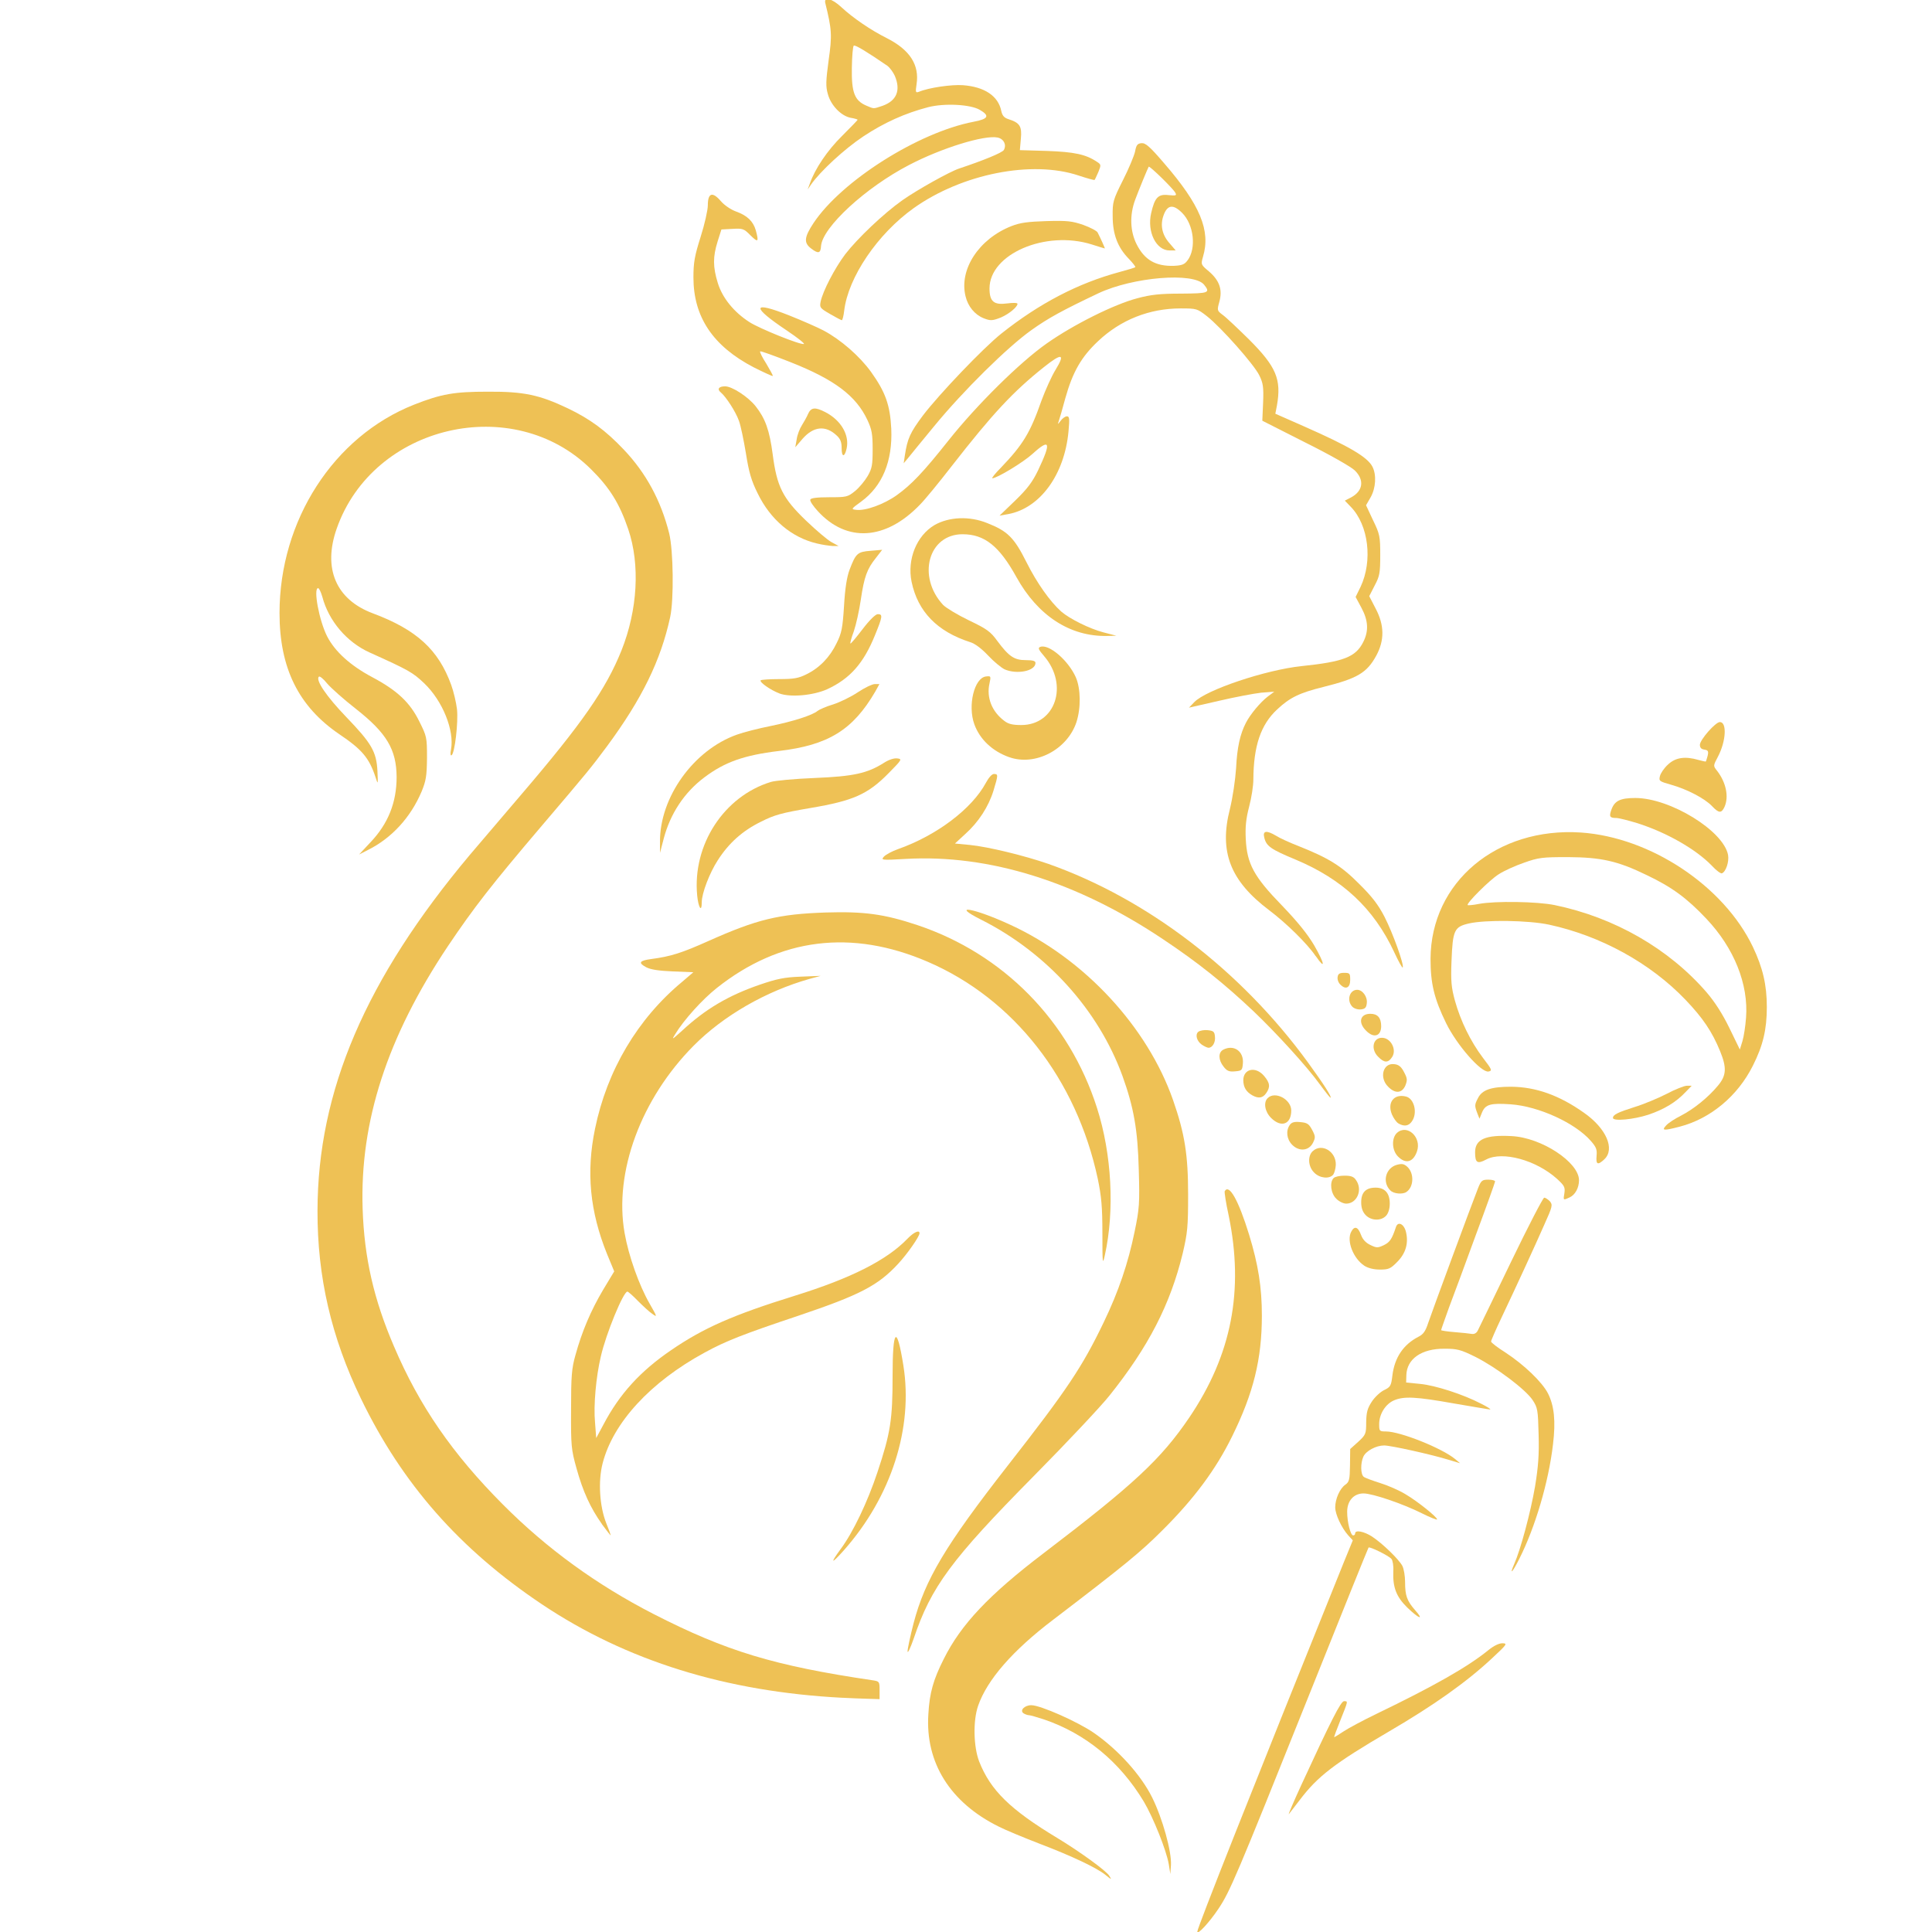
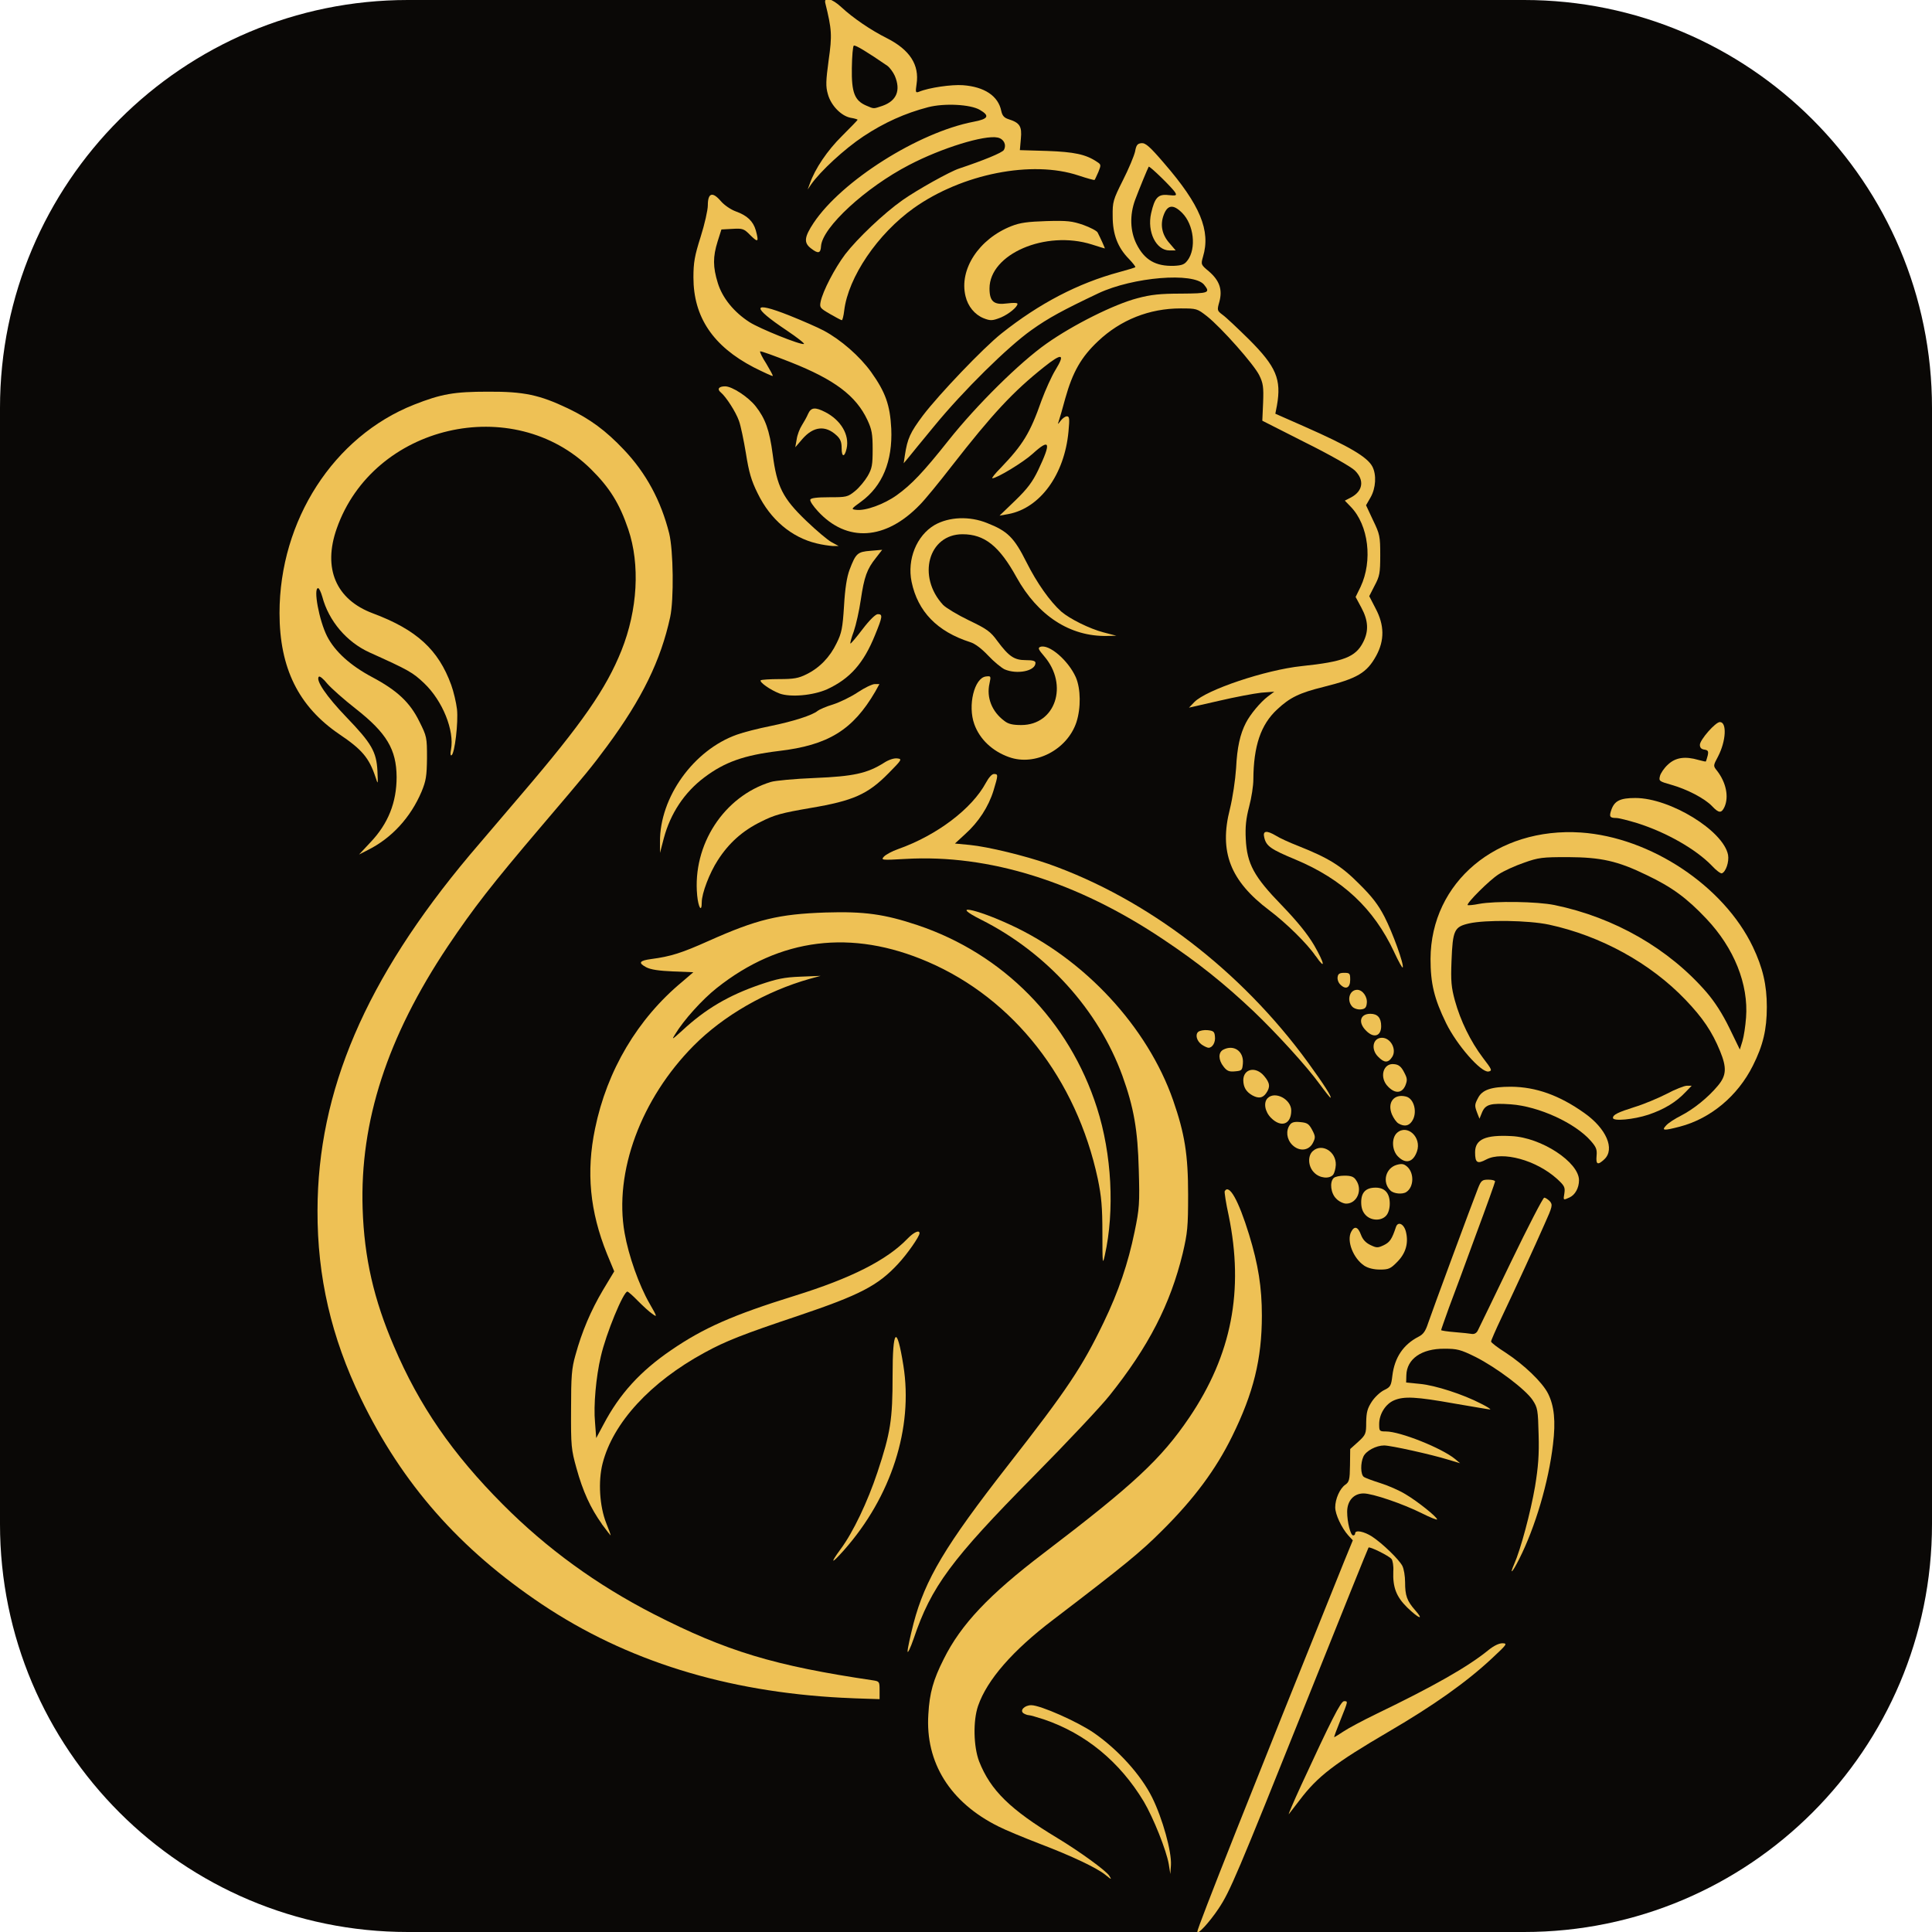
<svg xmlns="http://www.w3.org/2000/svg" version="1.1" viewBox="1 40 1184 1184">
+   <rect x="1" y="40" width="1184" height="1184" fill="#0a0806" rx="250" />
  <g fill="#eec155">
    <path d="M734.77 1223.75 c0 -2.33 33.55 -86.95 90.01 -226.92 l5.27 -12.86 -2.82 -3.06 c-4.04 -4.53 -7.96 -12.86 -7.96 -17.14 0 -5.14 2.82 -11.51 6.12 -13.84 2.45 -1.71 2.82 -3.06 2.94 -11.88 l0.12 -10.04 4.90 -4.41 c4.65 -4.29 4.90 -4.90 4.90 -12 0.12 -6.12 0.73 -8.45 3.43 -12.61 1.84 -2.82 5.27 -6 7.59 -7.10 3.80 -1.84 4.29 -2.57 5.02 -8.82 1.35 -11.14 6.74 -19.10 16.04 -23.88 2.94 -1.47 4.29 -3.43 5.88 -8.33 2.20 -6.61 26.94 -73.48 30.62 -82.78 1.84 -4.65 2.57 -5.14 6.25 -5.14 2.33 0 4.16 0.49 4.16 1.10 0 0.49 -5.27 15.31 -11.76 32.70 -6.37 17.51 -13.84 37.60 -16.53 44.70 -2.57 7.23 -4.78 13.35 -4.78 13.72 0 0.24 3.67 0.86 8.33 1.22 4.53 0.37 9.31 0.86 10.53 1.10 1.59 0.24 2.94 -0.61 3.67 -2.20 0.73 -1.47 9.92 -20.33 20.33 -42 10.41 -21.55 19.59 -39.31 20.33 -39.31 0.73 0 2.20 0.98 3.43 2.20 1.84 2.20 1.71 3.06 -3.43 14.45 -5.76 13.10 -16.29 36 -26.33 57.19 -3.43 7.23 -6.25 13.72 -6.25 14.33 0 0.61 3.92 3.67 8.82 6.74 11.39 7.47 22.53 18.12 26.08 25.10 3.80 7.59 4.78 16.90 3.06 31.11 -2.69 23.15 -10.90 50.94 -20.70 70.29 -4.16 8.33 -6.25 10.41 -3.06 3.06 3.92 -8.82 10.04 -31.72 12.74 -47.39 1.96 -12 2.57 -19.47 2.20 -31.84 -0.37 -15.19 -0.61 -16.53 -3.67 -21.19 -4.29 -6.49 -22.17 -19.96 -35.02 -26.45 -9.18 -4.53 -11.27 -5.02 -18.98 -5.02 -14.08 -0.12 -23.15 6.25 -23.39 16.29 l-0.12 4.41 8.57 0.86 c9.18 0.86 26.33 6.37 37.35 12.12 3.67 1.84 6.25 3.43 5.51 3.55 -0.61 0 -10.53 -1.71 -22.04 -3.67 -23.27 -4.16 -30.62 -4.53 -36.74 -1.96 -5.27 2.20 -9.18 8.45 -9.18 14.57 0 4.29 0.12 4.53 4.16 4.53 8.69 0 34.17 10.16 42.37 16.90 l3.06 2.57 -7.35 -2.20 c-10.29 -3.18 -35.15 -8.69 -39.19 -8.69 -4.90 0 -11.14 3.31 -12.74 6.86 -1.84 4.04 -1.71 10.90 0.24 12.37 0.73 0.61 5.39 2.33 10.04 3.80 4.78 1.47 11.76 4.53 15.55 6.86 7.47 4.41 19.35 13.96 19.35 15.43 0 0.49 -4.29 -1.22 -9.43 -3.80 -11.51 -5.76 -30.13 -12.12 -35.64 -12.12 -6 0 -10.04 4.53 -10.04 11.27 0 6.37 2.08 14.45 3.67 14.45 0.73 0 1.22 -0.49 1.22 -1.22 0 -2.33 5.51 -1.22 10.41 1.96 6.61 4.41 16.29 13.84 18.49 17.88 0.98 1.84 1.71 6.37 1.71 10.04 0 8.20 1.10 11.39 6.12 17.14 5.76 6.49 2.45 5.39 -4.78 -1.59 -6.74 -6.61 -8.94 -12.37 -8.57 -22.17 0.24 -3.31 -0.37 -6.74 -1.10 -7.59 -1.59 -1.96 -13.47 -7.84 -14.08 -6.98 -0.24 0.24 -16.90 41.51 -36.98 91.72 -44.09 110.09 -47.88 118.91 -54.86 129.44 -5.63 8.45 -13.10 16.53 -13.10 14.21z" />
    <path d="M678.43 1188.97 c-5.27 -4.29 -20.82 -11.63 -39.80 -18.86 -10.16 -3.92 -21.68 -8.69 -25.72 -10.78 -29.64 -14.70 -44.94 -39.19 -42.98 -68.82 0.73 -13.10 3.06 -21.19 9.43 -33.80 10.53 -21.19 27.80 -39.43 61.11 -64.78 55.47 -42.25 72.13 -57.80 89.40 -83.27 25.96 -38.45 33.55 -77.76 24.12 -123.69 -1.71 -7.72 -2.69 -14.45 -2.45 -14.94 2.69 -4.78 8.45 5.51 14.94 26.57 5.63 18.37 7.84 32.33 7.84 49.60 0 26.70 -5.14 47.51 -18.25 74.09 -9.92 20.21 -23.27 38.21 -42.74 57.56 -13.35 13.35 -22.90 21.19 -66.86 54.74 -24.86 18.86 -40.53 36.86 -46.05 52.78 -3.18 9.18 -2.82 24.98 0.61 34.04 6.98 17.76 18.98 29.51 48 47.03 13.59 8.20 29.76 19.96 31.72 23.02 1.71 2.69 1.47 2.57 -2.33 -0.49z" />
    <path d="M717.25 1182.36 c-1.47 -8.45 -9.43 -28.41 -15.31 -38.33 -14.70 -24.37 -35.64 -41.64 -61.23 -50.33 -4.16 -1.35 -8.33 -2.57 -9.18 -2.57 -0.73 0 -2.20 -0.49 -3.18 -1.10 -2.69 -1.71 0.49 -5.02 4.65 -5.02 5.63 0 28.53 10.16 38.45 17.02 14.82 10.29 28.78 25.72 35.64 39.55 6.37 12.86 12 33.19 11.51 41.39 l-0.37 5.51 -0.98 -6.12z" />
    <path d="M798.45 1133.99 c18.25 -39.55 24.25 -51.43 26.21 -51.43 2.57 0 2.57 -0.37 -2.20 11.63 -2.33 5.76 -4.04 10.41 -3.80 10.41 0.24 0 2.82 -1.59 5.76 -3.55 2.94 -1.96 11.88 -6.74 19.96 -10.65 35.27 -17.02 56.21 -28.90 68.82 -39.19 3.18 -2.57 6.37 -4.16 8.57 -4.16 3.18 0.12 2.82 0.61 -6.37 9.18 -15.55 14.57 -36 29.02 -63.07 44.82 -33.68 19.72 -43.84 27.55 -54.86 42.13 -3.06 4.04 -6 7.84 -6.61 8.57 -0.61 0.61 2.82 -7.35 7.59 -17.76z" />
    <path d="M517.40 1080.47 c-71.39 -3.67 -132.50 -22.66 -184.30 -57.31 -50.45 -33.80 -85.60 -73.72 -110.95 -126.13 -18.12 -37.60 -26.70 -74.46 -26.57 -115.11 0.12 -73.35 29.51 -141.93 93.32 -217.98 5.14 -6 19.47 -22.90 31.84 -37.35 36.98 -43.23 51.68 -64.41 61.11 -87.93 9.92 -24.86 11.51 -52.66 4.16 -74.33 -5.27 -15.55 -11.27 -25.35 -22.78 -36.74 -47.64 -47.27 -133.60 -27.31 -155.89 36.37 -8.57 24.37 -0.49 43.47 22.17 51.92 26.82 10.04 40.17 22.29 48 43.84 1.47 4.04 3.06 10.78 3.55 14.94 0.86 7.96 -1.35 26.94 -3.31 28.17 -0.73 0.49 -0.86 -0.98 -0.37 -3.43 2.20 -11.76 -5.14 -29.88 -16.41 -40.66 -7.10 -6.74 -9.55 -8.08 -33.43 -18.86 -14.08 -6.37 -25.10 -19.35 -29.02 -34.17 -0.86 -2.94 -1.96 -5.27 -2.57 -5.27 -3.06 0 0.61 19.84 5.51 29.51 4.78 9.31 14.21 17.88 27.55 24.98 15.43 8.20 23.27 15.55 29.02 27.31 4.53 9.06 4.65 9.67 4.65 22.29 -0.12 11.14 -0.61 13.96 -3.31 20.57 -6.74 15.92 -18.37 28.53 -32.82 35.76 l-5.51 2.82 6.86 -7.35 c11.02 -11.51 16.16 -24.61 16.16 -40.17 -0.12 -16.90 -6.12 -26.94 -24.98 -41.76 -7.23 -5.63 -15.06 -12.61 -17.51 -15.43 -2.33 -2.94 -4.65 -4.78 -5.14 -4.29 -2.20 2.08 4.65 12.12 16.78 24.74 15.43 16.04 18.49 21.19 19.10 33.06 0.37 8.57 0.37 8.57 -1.22 3.67 -3.92 -11.76 -8.33 -16.90 -22.17 -26.21 -24.98 -17.02 -36.62 -40.53 -36.62 -74.21 0 -56.82 33.19 -108.26 82.42 -127.73 16.78 -6.61 24.61 -7.96 45.31 -7.96 22.04 -0.12 31.59 1.96 48.86 10.16 13.84 6.61 23.39 13.72 34.41 25.35 13.72 14.45 22.78 31.35 27.80 51.31 2.57 10.53 2.94 40.53 0.61 51.31 -5.76 26.57 -17.27 50.09 -38.58 78.99 -9.80 13.23 -12.12 16.04 -40.17 48.98 -30.74 36.13 -41.51 49.96 -57.56 73.84 -37.11 55.60 -53.88 107.28 -52.17 160.67 0.98 30.25 6.86 55.72 19.23 84.50 15.55 36.49 35.88 65.88 66.74 96.87 27.06 27.19 57.56 49.23 92.09 66.99 44.94 23.02 74.33 31.84 134.83 40.78 3.80 0.61 3.92 0.86 3.92 6 l0 5.51 -7.59 -0.24 c-4.29 -0.12 -11.02 -0.37 -15.06 -0.61z" />
    <path d="M557.20 1051.94 c0 -1.71 1.71 -9.43 3.67 -17.14 7.10 -26.94 19.47 -47.64 57.80 -96.74 36.49 -46.66 45.56 -60.37 58.66 -87.56 9.18 -18.98 15.06 -36.49 18.98 -55.60 2.94 -14.21 3.18 -17.27 2.57 -38.09 -0.61 -24.37 -3.06 -38.21 -10.04 -57.56 -14.70 -40.29 -46.41 -75.44 -86.58 -95.64 -19.47 -9.80 -4.16 -7.10 18 3.18 45.31 20.82 84.01 62.58 99.68 107.52 7.10 20.45 9.18 33.31 9.18 57.80 0 19.84 -0.37 23.39 -3.31 36 -7.59 31.23 -20.94 57.19 -44.82 87.07 -5.02 6.37 -26.08 28.78 -46.66 49.60 -50.45 51.07 -62.70 67.72 -73.35 99.32 -2.08 6 -3.80 9.55 -3.80 7.84z" />
    <path d="M516.17 989.36 c7.72 -10.41 16.53 -29.02 22.53 -47.03 8.08 -24.25 9.31 -32.33 9.31 -59.15 0 -29.15 2.57 -31.72 6.61 -6.37 6.12 38.21 -7.35 80.33 -36.37 113.15 -7.84 8.82 -8.82 8.57 -2.08 -0.61z" />
    <path d="M369.83 973.93 c-6.98 -9.80 -11.63 -19.96 -15.55 -34.17 -3.18 -11.39 -3.43 -13.59 -3.31 -36 0 -20.45 0.37 -25.23 2.69 -33.31 3.92 -14.33 9.43 -27.31 16.90 -39.92 l6.86 -11.39 -4.41 -10.65 c-10.53 -26.08 -12.86 -50.21 -7.35 -76.78 7.35 -35.76 26.08 -67.35 53.39 -90.01 l6.86 -5.88 -12.37 -0.49 c-8.69 -0.37 -13.72 -1.10 -16.53 -2.57 -5.02 -2.69 -4.29 -4.04 3.06 -5.02 12 -1.59 18.61 -3.67 35.27 -11.14 29.64 -13.23 42.86 -16.41 71.64 -17.39 23.63 -0.73 36 0.98 56.21 7.72 52.66 17.63 93.07 58.66 110.09 112.05 9.06 28.29 10.90 62.94 4.78 90.38 -1.35 6.12 -1.47 5.02 -1.47 -13.47 0 -16.29 -0.61 -22.66 -2.82 -33.43 -13.10 -61.23 -51.56 -110.34 -104.09 -132.99 -46.78 -20.21 -90.74 -14.70 -129.44 16.04 -8.82 6.98 -20.21 19.59 -25.47 28.29 -2.33 3.67 -1.96 3.43 4.16 -2.08 14.33 -13.35 28.53 -21.68 47.76 -28.29 10.41 -3.55 14.94 -4.53 24.98 -4.90 l12.25 -0.49 -6.74 1.84 c-26.82 7.59 -52.78 22.53 -71.03 40.90 -32.33 32.57 -48.98 77.52 -42.37 114.87 2.45 13.96 8.82 31.96 15.31 43.23 4.78 8.33 4.78 8.57 1.59 6.25 -1.84 -1.22 -5.76 -4.90 -8.82 -7.96 -2.94 -3.06 -5.88 -5.63 -6.37 -5.63 -2.45 0 -13.10 25.72 -16.29 39.80 -2.94 12.37 -4.53 30.13 -3.55 40.29 l0.73 9.67 4.53 -8.45 c9.80 -18.61 22.53 -32.57 41.39 -45.43 19.84 -13.59 37.84 -21.55 75.68 -33.31 34.66 -10.78 56.45 -21.80 69.19 -35.02 3.92 -4.04 7.35 -5.51 7.35 -3.31 0 1.96 -7.59 12.86 -13.23 18.86 -12.25 13.23 -23.39 18.98 -60.74 31.59 -34.41 11.51 -44.94 15.68 -57.68 22.66 -33.19 18 -56.21 42.98 -62.58 67.97 -2.82 11.02 -1.84 26.21 2.20 36.49 1.71 4.16 2.94 7.59 2.69 7.59 -0.12 0 -2.57 -3.18 -5.39 -6.98z" />
    <path d="M837.14 815.71 c-6.86 -4.53 -11.02 -15.31 -8.08 -20.82 1.96 -3.80 4.16 -3.18 6 1.84 1.10 2.94 2.94 4.90 5.76 6.25 3.80 1.84 4.53 1.84 8.20 0.12 3.80 -1.84 5.02 -3.80 7.47 -11.14 1.22 -3.67 4.90 -1.96 6.12 2.94 1.71 6.98 -0.12 13.23 -5.39 18.49 -4.04 4.16 -5.27 4.65 -10.53 4.65 -3.80 0 -7.23 -0.86 -9.55 -2.33z" />
    <path d="M837.88 784.61 c-1.84 -1.96 -2.69 -4.41 -2.69 -7.84 0 -6 2.82 -8.94 8.82 -8.94 5.63 0 8.69 3.31 8.69 9.80 0 3.06 -0.86 5.88 -2.20 7.35 -3.06 3.43 -9.31 3.18 -12.61 -0.37z" />
    <path d="M819.88 774.57 c-3.31 -3.18 -4.16 -10.04 -1.59 -12.61 0.86 -0.86 3.80 -1.47 6.61 -1.47 4.04 0 5.76 0.61 7.10 2.69 4.29 6 0.61 14.45 -6 14.45 -1.71 0 -4.53 -1.35 -6.12 -3.06z" />
    <path d="M959.73 771.14 c0.49 -3.55 0 -4.53 -4.53 -8.69 -12.74 -11.51 -33.43 -17.14 -43.35 -11.88 -5.51 2.94 -6.86 2.08 -6.86 -4.41 0 -7.96 6.37 -10.78 22.29 -9.92 18.37 0.86 41.39 16.04 41.39 27.06 0 4.65 -2.33 8.94 -5.76 10.53 -4.04 1.84 -3.92 1.84 -3.18 -2.69z" />
    <path d="M853.06 769.54 c-5.14 -5.02 -2.94 -13.72 3.92 -15.68 3.18 -0.86 4.41 -0.61 6.37 1.10 4.41 3.92 4.16 12.49 -0.49 15.55 -2.33 1.59 -7.84 1.10 -9.80 -0.98z" />
    <path d="M806.41 758.65 c-3.80 -3.67 -4.16 -10.29 -0.86 -13.23 5.51 -5.02 14.33 0.24 14.08 8.45 -0.12 2.33 -0.86 5.02 -1.59 6 -2.33 2.82 -8.33 2.20 -11.63 -1.22z" />
    <path d="M979.44 748.36 c0.37 -3.92 -0.24 -5.39 -3.43 -9.06 -9.67 -11.14 -32.08 -21.31 -49.11 -22.53 -12.37 -0.86 -15.55 0 -17.63 4.90 l-1.59 3.92 -1.35 -3.43 c-1.71 -4.53 -1.71 -5.14 0.49 -9.31 2.57 -5.02 8.08 -6.86 20.21 -6.86 15.31 0.12 29.64 5.27 44.82 16.04 13.59 9.55 18.98 22.17 12.37 28.41 -4.04 3.80 -5.27 3.31 -4.78 -2.08z" />
    <path d="M857.84 748.85 c-3.92 -3.80 -4.16 -11.39 -0.73 -14.57 6.25 -5.63 15.31 2.69 12.25 11.39 -2.33 6.61 -6.86 7.84 -11.51 3.18z" />
    <path d="M792.93 741.62 c-3.43 -3.43 -4.04 -8.69 -1.47 -12.25 1.10 -1.59 2.82 -2.08 6.37 -1.71 4.16 0.37 5.27 0.98 7.23 4.65 2.08 3.92 2.20 4.78 0.61 7.96 -2.45 5.02 -8.45 5.63 -12.74 1.35z" />
    <path d="M1022.06 729.74 c1.22 -1.47 5.39 -4.16 9.06 -6 7.84 -4.04 16.65 -11.14 22.66 -18.37 5.27 -6.25 5.51 -11.02 1.35 -21.19 -4.90 -12 -10.65 -20.45 -21.19 -31.47 -21.55 -22.53 -51.92 -39.19 -83.64 -46.05 -12.61 -2.69 -38.94 -3.06 -49.11 -0.73 -8.94 2.08 -9.92 4.04 -10.65 23.02 -0.49 12.37 -0.12 16.16 2.08 24.25 3.43 12.37 9.55 24.98 17.14 35.02 5.63 7.35 5.88 7.96 3.43 8.45 -4.53 0.73 -19.35 -16.16 -25.96 -29.64 -7.35 -15.06 -9.55 -24.37 -9.55 -39.43 0.24 -47.03 40.66 -80.82 92.21 -77.40 42.62 2.94 87.44 32.70 105.32 70.05 6.12 12.86 8.57 23.39 8.57 36.86 0 13.84 -2.33 23.63 -8.57 36 -9.31 18.61 -25.96 32.45 -44.82 37.35 -9.92 2.57 -11.27 2.45 -8.33 -0.73z m48.98 -66.01 c1.59 -20.57 -7.35 -42.74 -24.25 -60.62 -12 -12.74 -21.19 -19.47 -36.62 -26.82 -17.88 -8.69 -27.92 -10.90 -48.25 -11.02 -15.68 0 -18 0.24 -26.94 3.43 -5.39 1.84 -12.37 5.02 -15.55 7.10 -5.51 3.43 -19.96 17.88 -18.98 18.86 0.24 0.24 3.43 0 6.98 -0.73 9.92 -1.84 35.51 -1.47 46.29 0.73 36.74 7.59 69.93 26.70 93.07 53.39 5.14 6 9.80 13.23 14.08 22.04 l6.37 13.10 1.59 -5.14 c0.86 -2.82 1.84 -9.31 2.20 -14.33z" />
    <path d="M858.08 728.52 c-1.35 -0.73 -3.06 -3.31 -4.04 -5.51 -3.06 -7.35 1.22 -12.86 8.57 -11.02 5.14 1.22 7.23 10.16 3.67 15.19 -1.96 2.94 -4.78 3.31 -8.20 1.35z" />
    <path d="M779.95 725.09 c-3.80 -3.80 -4.78 -9.43 -2.08 -12.12 4.53 -4.53 14.45 0.73 14.45 7.59 0 8.45 -6.12 10.78 -12.37 4.53z" />
    <path d="M989.48 725.09 c0 -1.96 3.06 -3.43 13.10 -6.61 5.63 -1.71 14.45 -5.39 19.72 -8.08 5.27 -2.82 10.90 -5.02 12.49 -5.02 l2.94 0 -3.67 3.80 c-5.88 6.25 -13.10 10.65 -22.90 13.96 -8.94 2.94 -21.68 4.16 -21.68 1.96z" />
    <path d="M768.44 711.25 c-3.80 -2.20 -5.39 -4.90 -5.51 -9.18 0 -7.10 7.59 -8.82 12.74 -2.69 3.67 4.29 3.92 6.86 1.22 10.65 -2.08 2.94 -4.65 3.31 -8.45 1.22z" />
    <path d="M809.83 704.52 c-7.84 -10.90 -26.57 -31.35 -40.41 -44.58 -18.12 -17.14 -34.17 -30 -55.47 -44.21 -52.78 -35.39 -106.91 -52.29 -157.97 -49.35 -14.94 0.86 -15.19 0.73 -13.23 -1.47 1.22 -1.22 5.02 -3.31 8.57 -4.53 23.88 -8.45 45.31 -24.74 53.88 -40.66 1.71 -3.18 3.67 -5.39 4.90 -5.39 2.69 0 2.69 0.49 -0.24 10.16 -3.06 9.92 -9.18 19.35 -17.39 26.70 l-6.25 5.76 9.06 0.86 c11.27 1.10 33.80 6.61 48.25 11.63 60.62 21.43 118.05 65.39 159.08 121.73 9.80 13.47 14.94 21.55 13.72 21.55 -0.24 0 -3.18 -3.67 -6.49 -8.20z" />
    <path d="M851.72 705.99 c-5.63 -5.51 -3.18 -14.70 3.67 -13.84 2.69 0.24 4.29 1.47 6 4.78 2.08 3.92 2.20 4.90 0.86 8.33 -2.08 4.78 -6.25 5.14 -10.53 0.73z" />
    <path d="M750.81 693.62 c-3.18 -4.04 -3.31 -8.57 -0.24 -10.29 6.49 -3.43 12.74 0.86 12.12 8.33 -0.37 4.29 -0.61 4.53 -4.78 4.90 -3.67 0.37 -5.02 -0.24 -7.10 -2.94z" />
    <path d="M845.59 687.62 c-4.65 -4.53 -3.31 -11.63 2.33 -11.63 5.39 0 9.18 7.23 6.25 11.76 -2.45 3.80 -4.90 3.67 -8.57 -0.12z" />
    <path d="M737.58 680.27 c-3.18 -2.20 -4.29 -6.25 -2.20 -7.96 0.98 -0.73 3.55 -1.22 5.76 -0.98 3.43 0.37 4.16 0.86 4.41 3.80 0.49 3.55 -1.47 6.98 -3.92 6.98 -0.73 0 -2.57 -0.86 -4.04 -1.84z" />
    <path d="M838.25 671.70 c-5.14 -5.02 -3.80 -10.41 2.57 -10.41 4.41 0 6.61 2.45 6.61 7.59 0 6.12 -4.53 7.59 -9.18 2.82z" />
    <path d="M829.80 657 c-3.67 -3.80 -1.84 -10.41 2.94 -10.41 3.31 0 6.37 4.29 5.88 8.20 -0.24 2.69 -1.10 3.55 -3.55 3.80 -1.84 0.24 -4.16 -0.49 -5.27 -1.59z" />
    <path d="M822.45 643.41 c-1.22 -1.10 -1.96 -3.18 -1.71 -4.65 0.24 -1.96 1.22 -2.57 4.04 -2.57 3.43 0 3.67 0.37 3.67 4.29 0 4.90 -2.69 6.25 -6 2.94z" />
    <path d="M855.39 623.45 c-12.49 -26.70 -31.59 -44.58 -60.50 -56.70 -15.06 -6.25 -17.88 -8.20 -19.10 -13.47 -1.10 -4.29 1.47 -4.53 7.23 -1.10 2.08 1.35 8.20 4.16 13.59 6.25 18.49 7.35 26.33 12.12 37.35 23.27 7.96 7.84 11.76 12.86 15.55 20.21 5.02 9.80 12 29.15 11.14 30.98 -0.24 0.61 -2.57 -3.67 -5.27 -9.43z" />
    <path d="M807.26 625.90 c-5.02 -7.47 -18 -20.21 -28.41 -28.04 -23.88 -18 -30.86 -35.76 -24.12 -62.09 1.71 -6.98 3.31 -17.76 3.80 -25.10 0.61 -12.61 2.45 -20.82 6 -27.68 2.69 -5.27 8.94 -12.74 13.47 -16.16 l3.92 -2.94 -7.96 0.61 c-4.41 0.49 -16.16 2.69 -26.08 5.02 l-18.25 4.16 3.31 -3.43 c7.23 -7.47 43.60 -19.72 65.76 -22.04 25.72 -2.69 33.06 -5.51 37.72 -14.70 3.43 -6.74 3.18 -13.10 -1.10 -21.06 l-3.55 -6.61 3.06 -6.25 c7.47 -15.92 4.90 -37.72 -6 -48.98 l-3.67 -3.80 3.80 -1.96 c7.35 -3.92 8.33 -10.65 2.33 -16.53 -2.20 -2.20 -15.80 -9.92 -30.37 -17.14 l-26.33 -13.35 0.49 -11.14 c0.37 -9.55 0 -11.88 -2.33 -16.65 -3.18 -6.61 -23.27 -29.27 -32.08 -36.25 -6 -4.65 -6.25 -4.78 -16.16 -4.78 -19.10 0 -36.74 6.98 -50.58 20.08 -10.29 9.67 -15.55 18.86 -20.08 35.02 -1.71 6.37 -3.55 12.74 -4.04 14.08 -0.73 2.08 -0.61 2.08 1.22 -0.37 1.10 -1.47 2.82 -2.69 3.80 -2.69 1.59 0 1.71 1.47 0.98 9.31 -2.45 26.45 -17.39 46.90 -36.74 50.58 l-5.51 0.98 9.67 -9.31 c7.47 -7.23 10.53 -11.39 13.96 -18.49 8.20 -17.27 7.35 -19.84 -3.43 -10.04 -5.63 5.14 -21.80 14.94 -24.61 14.94 -0.61 0 1.71 -2.94 5.14 -6.37 13.59 -14.21 18 -21.31 24.98 -41.27 2.33 -6.25 6.12 -14.82 8.69 -18.98 6 -9.80 3.80 -10.29 -7.10 -1.59 -19.10 15.19 -31.59 28.66 -56.70 60.86 -7.59 9.80 -16.29 20.45 -19.47 23.63 -20.94 21.68 -44.70 23.27 -62.46 3.92 -2.82 -3.06 -5.02 -6.25 -4.65 -7.10 0.24 -0.98 4.04 -1.47 11.51 -1.47 10.65 0 11.39 -0.12 15.92 -3.80 2.57 -2.08 6 -6.25 7.72 -9.18 2.69 -4.65 3.06 -6.86 3.06 -16.41 0 -9.31 -0.49 -12.12 -3.18 -17.88 -6.98 -14.94 -20.21 -24.86 -47.15 -35.51 -9.92 -3.92 -18.37 -6.98 -18.61 -6.61 -0.37 0.37 1.35 3.80 3.80 7.59 2.33 3.92 4.16 7.23 3.92 7.47 -0.24 0.24 -5.51 -2.20 -11.63 -5.27 -24.98 -12.98 -36.98 -30.86 -36.98 -55.11 0 -9.18 0.73 -13.23 4.41 -24.86 2.45 -7.72 4.41 -16.41 4.41 -19.35 0 -7.59 2.82 -8.57 7.96 -2.57 2.20 2.57 6.25 5.27 9.31 6.37 6.86 2.45 10.53 6 12.12 11.51 1.96 7.23 1.47 7.72 -3.18 3.18 -4.04 -4.16 -4.78 -4.41 -11.14 -4.04 l-6.74 0.37 -2.33 7.35 c-2.94 9.43 -2.94 15.55 0.12 25.47 2.82 9.18 9.92 17.88 19.47 24 6.12 3.92 31.23 14.08 33.31 13.35 0.61 -0.24 -4.04 -3.92 -10.41 -8.20 -22.17 -14.82 -21.55 -18.37 1.35 -9.31 7.96 3.18 17.51 7.35 21.19 9.31 10.53 5.63 22.04 15.68 29.02 25.35 8.82 12.37 11.63 20.21 12.37 34.78 0.86 19.84 -5.39 35.15 -18.49 44.70 -6.25 4.53 -6.25 4.65 -2.94 5.02 5.63 0.73 17.02 -3.43 24.74 -8.94 9.06 -6.49 16.29 -14.08 31.84 -33.68 17.14 -21.55 43.47 -47.64 60.01 -59.27 16.29 -11.51 41.51 -24.12 55.72 -27.80 8.20 -2.20 13.96 -2.82 26.70 -2.82 17.14 -0.12 18.12 -0.49 14.08 -5.51 -6.49 -7.72 -43.47 -4.65 -64.66 5.27 -21.92 10.41 -30.74 15.19 -41.02 22.53 -14.57 10.29 -42 37.35 -59.76 59.03 -7.47 9.06 -14.70 17.88 -16.04 19.59 l-2.57 3.06 0.73 -4.90 c1.59 -10.29 3.18 -13.84 11.14 -24.49 9.92 -12.98 36.86 -41.27 48.13 -50.21 23.15 -18.37 46.78 -30.74 72.25 -37.60 5.02 -1.35 9.43 -2.69 9.67 -2.94 0.37 -0.24 -1.47 -2.57 -3.92 -5.14 -6.86 -6.98 -9.92 -15.06 -9.92 -26.08 -0.12 -8.82 0.24 -10.04 6.25 -22.04 3.55 -6.98 6.86 -14.94 7.47 -17.63 0.73 -4.04 1.47 -4.90 3.92 -5.14 2.45 -0.24 5.14 2.08 13.84 12.25 22.17 25.59 28.66 41.39 23.88 57.31 -1.35 4.78 -1.35 4.90 3.67 9.06 6.49 5.63 8.33 11.14 6.37 18.49 -1.47 5.27 -1.47 5.51 1.96 8.08 1.96 1.35 9.18 8.20 16.16 15.06 16.78 16.78 19.96 24.49 17.14 40.53 l-0.98 5.02 17.51 7.72 c28.04 12.37 38.94 18.86 42 24.74 2.57 5.02 2.08 13.10 -1.10 18.74 l-2.82 4.90 4.29 9.18 c4.16 8.57 4.41 9.92 4.41 21.43 0 11.02 -0.37 12.86 -3.43 18.61 l-3.31 6.49 3.92 7.59 c5.39 10.16 5.51 19.47 0.37 28.90 -5.76 10.53 -11.63 13.96 -32.21 19.10 -14.82 3.67 -20.70 6.49 -28.53 13.84 -10.04 9.31 -14.45 22.41 -14.57 42.98 0 3.67 -1.10 11.02 -2.57 16.53 -1.96 7.47 -2.45 12.61 -2.08 19.84 0.73 15.31 5.02 23.15 22.17 40.78 9.43 9.80 15.68 17.51 19.72 24.37 6.49 11.27 7.23 15.68 0.98 6.61z m-78.50 -426.29 c5.51 -7.35 3.92 -21.92 -3.31 -29.15 -5.39 -5.39 -8.94 -5.02 -11.27 1.22 -2.33 6.12 -1.10 12.25 3.67 17.51 l3.67 4.29 -3.80 0 c-8.20 0 -13.84 -11.39 -11.27 -22.78 2.20 -9.67 4.29 -11.88 10.65 -11.14 4.65 0.49 5.14 0.24 4.16 -1.47 -1.35 -2.57 -15.80 -16.65 -16.29 -15.92 -0.61 0.98 -6 14.08 -8.33 20.33 -3.43 9.31 -3.06 19.23 0.86 27.06 4.90 9.80 11.76 13.72 23.02 13.35 4.78 -0.24 6.49 -0.86 8.20 -3.31z" />
    <path d="M428.25 588.67 c-2.94 -30.98 16.41 -60.62 45.07 -69.44 2.69 -0.86 14.82 -1.96 26.94 -2.45 23.76 -0.98 32.21 -2.82 42.49 -9.31 2.82 -1.84 6.12 -2.94 8.08 -2.69 3.18 0.37 2.94 0.73 -5.27 9.06 -12.74 12.98 -21.68 16.90 -47.76 21.31 -17.76 3.06 -22.04 4.16 -30.49 8.45 -11.27 5.51 -19.72 13.10 -26.45 23.63 -5.02 7.72 -9.80 20.21 -9.80 25.72 0 6.61 -2.08 3.31 -2.82 -4.29z" />
    <path d="M1050.10 570.55 c-9.80 -10.16 -27.92 -20.45 -45.68 -26.08 -5.63 -1.71 -11.39 -3.18 -12.98 -3.18 -3.92 0 -4.41 -0.86 -2.94 -5.02 1.96 -5.51 5.39 -7.23 14.70 -7.23 21.31 0 54.01 20.08 56.82 34.90 0.73 4.16 -1.35 10.41 -3.80 11.27 -0.73 0.24 -3.55 -1.84 -6.12 -4.65z" />
    <path d="M405.47 555.97 c-0.24 -27.31 20.57 -56.33 47.15 -65.76 4.04 -1.47 13.23 -3.80 20.57 -5.27 13.84 -2.82 25.72 -6.61 28.90 -9.31 1.10 -0.86 5.27 -2.69 9.43 -3.92 4.16 -1.35 11.02 -4.65 15.19 -7.47 4.04 -2.69 8.82 -5.02 10.41 -5.02 l2.82 0 -2.57 4.65 c-13.72 23.51 -28.78 32.82 -59.15 36.37 -21.19 2.57 -33.06 6.74 -45.56 16.16 -12.25 9.18 -20.82 22.17 -24.86 37.35 l-2.33 8.94 0 -6.74z" />
    <path d="M1050.22 534.05 c-4.53 -4.78 -15.43 -10.41 -24.98 -13.10 -7.35 -2.08 -7.72 -2.33 -6.98 -5.27 0.37 -1.71 2.57 -5.02 4.90 -7.10 4.65 -4.41 10.53 -5.27 18.86 -2.82 2.33 0.61 4.29 1.10 4.41 0.86 0.12 -0.12 0.61 -1.71 1.10 -3.55 0.61 -2.69 0.24 -3.31 -1.96 -3.67 -1.96 -0.24 -2.82 -1.22 -2.82 -2.94 0 -3.06 9.55 -13.96 12.25 -13.96 4.41 0 3.80 11.63 -1.10 21.06 -3.06 5.76 -3.06 5.76 -0.61 8.82 5.51 7.10 7.35 15.92 4.53 22.17 -1.84 3.92 -3.43 3.92 -7.59 -0.49z" />
    <path d="M619.53 504.05 c-10.41 -3.67 -18.12 -11.02 -21.43 -20.21 -4.16 -11.51 0 -28.41 7.10 -29.27 3.06 -0.37 3.18 -0.24 2.20 4.29 -1.96 8.57 1.47 17.27 9.06 22.90 2.45 1.96 5.14 2.57 10.41 2.57 20.94 0 29.15 -24.49 14.08 -42.13 -3.55 -4.16 -4.04 -5.14 -2.45 -5.76 5.27 -1.96 17.14 8.20 21.80 18.61 3.06 7.10 3.18 18.86 0.37 27.55 -5.63 16.90 -25.35 27.06 -41.15 21.43z" />
    <path d="M478.70 464.98 c-5.51 -2.08 -12.49 -6.98 -11.51 -8.08 0.49 -0.37 5.63 -0.73 11.39 -0.73 8.82 0 11.76 -0.49 16.65 -2.94 7.96 -3.92 14.33 -10.41 18.49 -19.10 3.06 -6.12 3.67 -9.18 4.53 -22.78 0.61 -10.65 1.71 -17.76 3.43 -22.29 3.80 -9.92 4.78 -10.90 12.86 -11.51 l7.10 -0.61 -3.80 4.90 c-5.51 6.86 -7.23 11.63 -9.31 25.72 -0.98 6.74 -2.94 15.43 -4.29 19.35 -1.47 3.92 -2.33 7.23 -2.08 7.47 0.24 0.24 3.55 -3.67 7.47 -8.82 4.29 -5.63 7.96 -9.18 9.31 -9.18 3.18 0 2.94 1.47 -1.71 12.86 -6.98 17.27 -15.31 26.70 -29.39 33.19 -8.57 3.80 -22.41 5.02 -29.15 2.57z" />
    <path d="M616.59 450.17 c-1.96 -0.98 -6.49 -4.65 -10.04 -8.45 -3.92 -4.16 -8.08 -7.35 -11.02 -8.20 -20.21 -6.49 -32.08 -18.74 -35.88 -36.98 -2.82 -13.72 3.06 -28.29 14.08 -34.78 8.82 -5.02 21.31 -5.63 32.21 -1.22 12.49 4.90 16.53 8.82 24.12 24 6.37 12.74 14.45 24.12 21.31 30.25 5.27 4.53 17.39 10.53 25.84 12.74 l7.96 2.08 -5.63 0.12 c-22.78 0.49 -42.49 -12.37 -55.60 -36 -10.53 -19.10 -19.59 -26.33 -33.06 -26.33 -20.94 0 -28.04 25.96 -11.88 43.35 1.84 1.84 8.94 6.12 15.80 9.43 11.02 5.27 13.23 6.86 17.39 12.61 7.10 9.55 10.41 11.76 17.39 11.76 4.41 0 6 0.49 6 1.71 0 5.02 -11.39 7.23 -18.98 3.92z" />
    <path d="M501.48 373.02 c-15.43 -3.67 -28.41 -14.70 -36.13 -30.62 -3.92 -7.84 -5.39 -12.98 -7.23 -24.61 -1.35 -8.08 -3.18 -17.02 -4.29 -19.96 -1.96 -5.51 -7.84 -14.57 -11.02 -17.27 -2.57 -2.08 -1.35 -3.80 2.57 -3.80 4.29 0 14.21 6.49 18.74 12.25 5.88 7.47 8.45 14.57 10.41 29.39 2.57 19.84 6.12 26.94 20.57 40.78 6.25 6 13.23 11.88 15.55 13.10 l4.29 2.33 -3.67 0 c-1.96 -0.12 -6.37 -0.73 -9.80 -1.59z" />
    <path d="M516.79 314.72 c0 -3.80 -0.73 -5.76 -3.18 -7.96 -6.74 -6.25 -14.08 -5.51 -20.82 2.20 l-4.41 5.14 0.86 -4.90 c0.37 -2.69 1.84 -6.49 3.18 -8.57 1.22 -1.96 3.06 -5.14 3.80 -6.98 1.84 -4.04 4.29 -4.29 10.53 -1.10 9.55 4.90 14.94 13.96 13.10 22.29 -1.22 5.51 -3.06 5.51 -3.06 -0.12z" />
    <path d="M509.68 232.43 c-6.12 -3.55 -6.49 -3.92 -5.76 -7.59 1.35 -6.49 8.69 -20.57 15.06 -29.02 7.47 -9.67 23.51 -24.98 35.15 -33.19 9.06 -6.37 29.02 -17.51 34.66 -19.35 14.70 -4.90 26.45 -9.67 27.43 -11.39 1.71 -3.18 0 -6.74 -3.80 -7.59 -8.08 -1.71 -34.29 6.37 -54.25 16.78 -26.70 13.84 -53.15 38.21 -54.01 49.72 -0.24 4.53 -1.71 4.90 -6.25 1.35 -4.41 -3.43 -4.04 -6.86 1.71 -15.55 17.27 -25.84 64.17 -55.47 97.97 -61.97 9.18 -1.71 10.16 -3.67 3.80 -7.35 -5.76 -3.31 -21.55 -4.16 -31.59 -1.59 -14.08 3.67 -26.94 9.43 -39.68 17.88 -11.63 7.72 -26.45 21.43 -32.08 29.51 l-2.08 3.06 1.35 -3.67 c3.18 -9.06 10.65 -20.21 19.72 -29.15 5.27 -5.27 9.55 -9.67 9.55 -9.92 0 -0.24 -1.96 -0.86 -4.29 -1.22 -5.76 -1.10 -12.12 -7.59 -13.96 -14.57 -1.35 -4.65 -1.22 -7.96 0.49 -20.70 2.20 -15.43 1.96 -18.74 -2.08 -35.15 -0.86 -4.04 4.29 -2.57 9.80 2.57 7.10 6.61 18 14.08 28.04 19.10 13.96 7.10 19.96 16.29 18.12 28.17 -0.73 5.02 -0.61 5.39 1.47 4.65 6.12 -2.57 20.08 -4.53 26.94 -4.04 13.23 0.98 21.68 6.61 23.51 15.80 0.61 2.82 1.71 4.16 4.41 5.02 6.98 2.20 8.33 4.41 7.59 12 l-0.61 6.98 16.78 0.49 c16.53 0.61 23.63 2.08 30.37 6.61 2.69 1.71 2.69 1.96 0.98 6.25 -1.10 2.45 -2.08 4.65 -2.33 4.90 -0.24 0.24 -4.65 -0.98 -9.80 -2.69 -28.53 -9.55 -71.39 -1.10 -101.03 19.96 -22.17 15.80 -40.17 42.37 -42.62 62.82 -0.37 3.31 -1.10 6 -1.47 5.88 -0.37 0 -3.67 -1.71 -7.23 -3.80z m32.21 -127.60 c8.57 -3.06 11.27 -9.43 7.47 -18.37 -0.98 -2.20 -3.06 -5.02 -4.53 -6.12 -12.12 -8.33 -19.72 -12.98 -20.57 -12.37 -0.61 0.24 -1.10 6.49 -1.22 13.72 -0.24 15.06 1.71 19.96 8.82 23.02 4.90 2.08 4.16 2.08 10.04 0.12z" />
    <path d="M603.73 235 c-5.39 -2.20 -9.55 -7.23 -11.02 -13.47 -4.04 -16.41 8.20 -35.15 28.17 -42.98 5.27 -2.08 9.92 -2.69 21.43 -3.06 12.86 -0.37 15.68 0 22.53 2.33 4.41 1.59 8.33 3.67 8.82 4.65 1.71 3.31 4.65 9.80 4.41 9.80 -0.12 0 -3.80 -1.10 -7.96 -2.45 -28.41 -8.94 -62.70 5.88 -62.70 26.94 0 8.08 2.69 10.29 10.90 9.18 3.67 -0.49 6.25 -0.37 6.25 0.24 0 1.96 -5.27 6.25 -10.04 8.33 -5.27 2.08 -6.49 2.20 -10.78 0.49z" />
  </g>
</svg>
